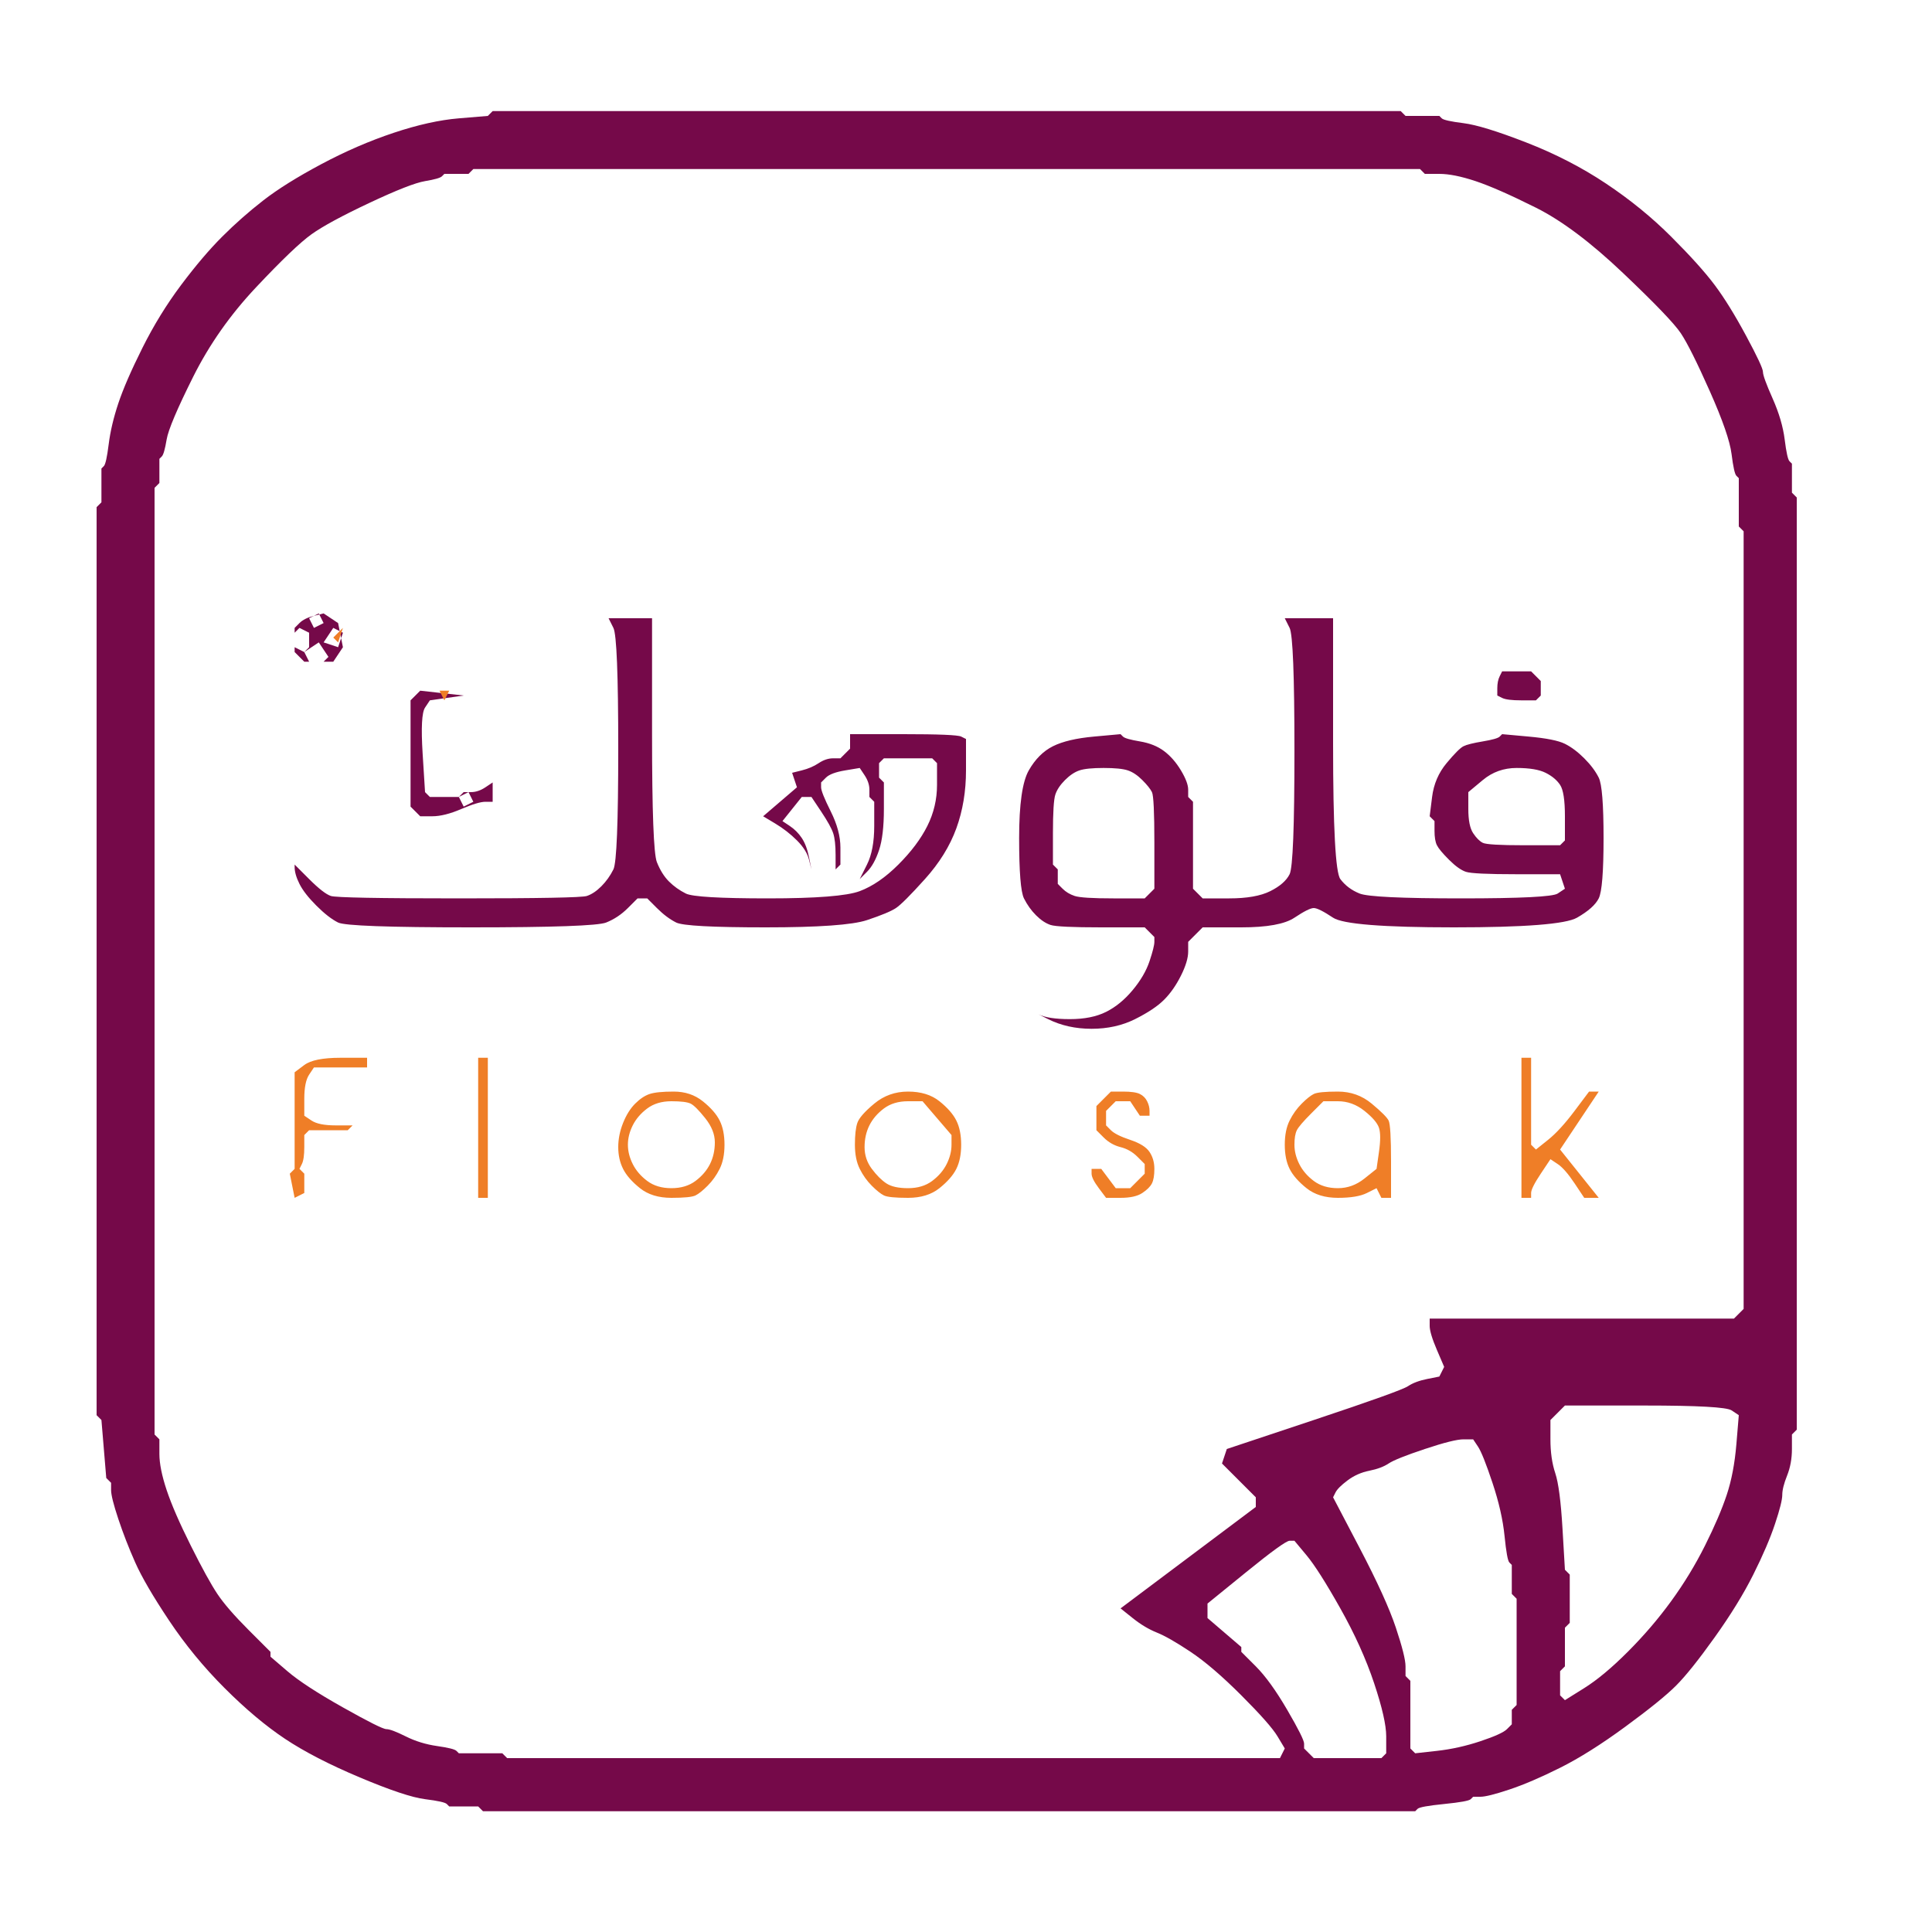
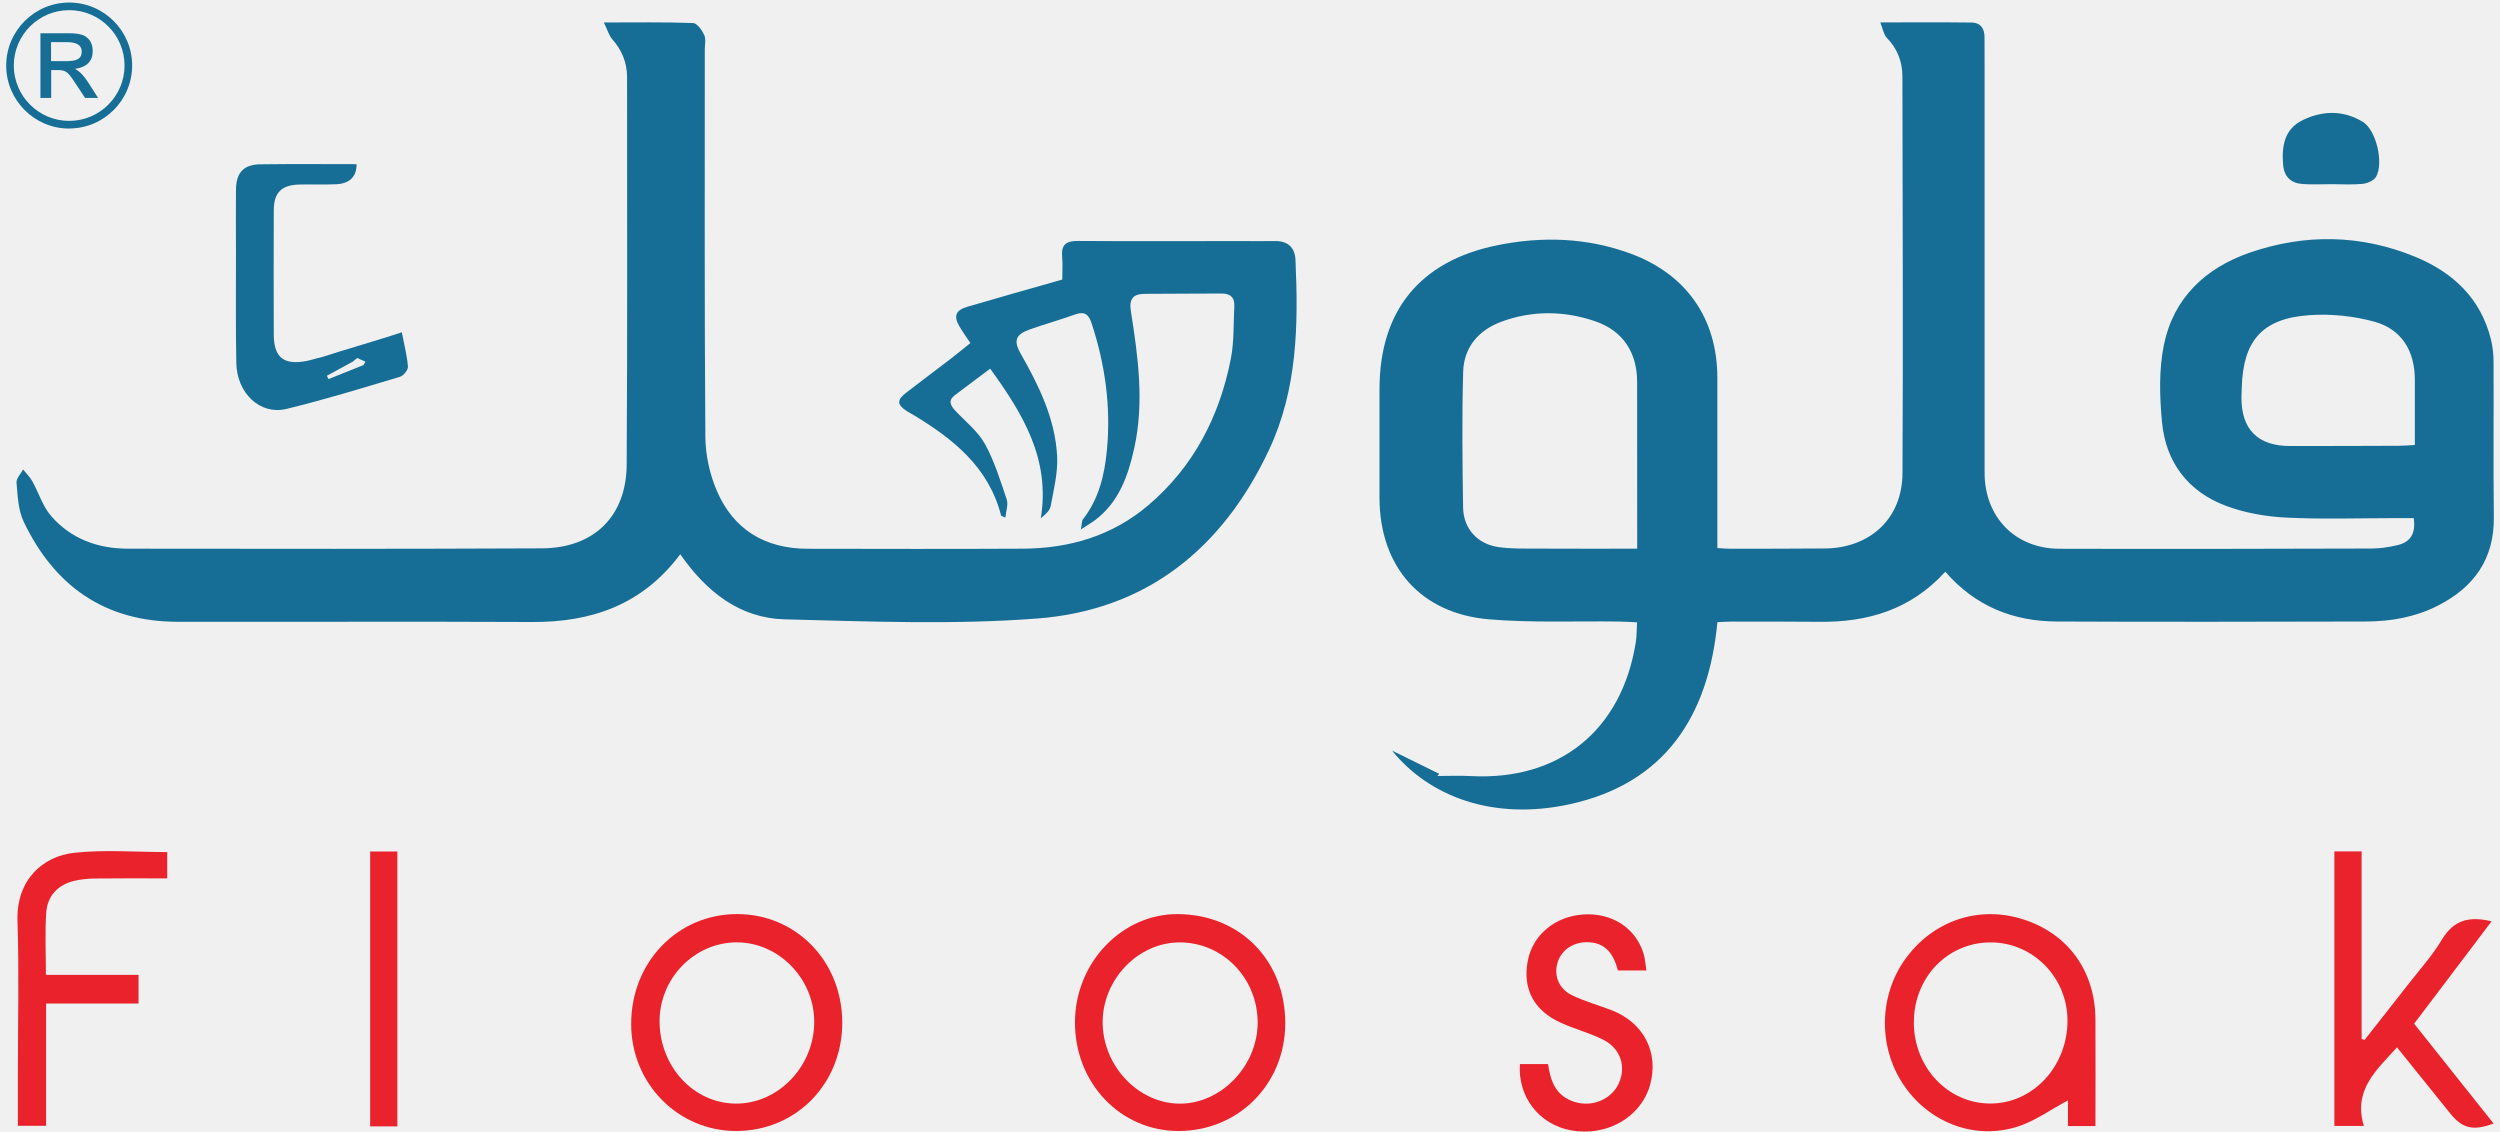
- <svg xmlns="http://www.w3.org/2000/svg" width="400" height="400" viewBox="0 0 400 400" role="img" aria-labelledby="title desc">
-   <rect width="400" height="400" fill="#ffffff" />
-   <path fill="#750949" fill-rule="evenodd" clip-rule="nonzero" d="M 54.5 41.5 Q 50 45 46 49 Q 42 53 37.5 59 Q 33 65 29.5 72 Q 26 79 24.5 83.5 Q 23 88 22.5 92 Q 22 96 21.5 96.5 L 21 97 L 21 100.5 L 21 104 L 20.5 104.5 L 20 105 L 20 199 L 20 293 L 20.5 293.5 L 21 294 L 21.5 300 L 22 306 L 22.5 306.5 L 23 307 L 23 308.5 Q 23 310 24.5 314.5 Q 26 319 28 323.5 Q 30 328 35 335.5 Q 40 343 46.5 349.5 Q 53 356 59 360 Q 65 364 74.5 368 Q 84 372 88 372.5 Q 92 373 92.5 373.5 L 93 374 L 96 374 L 99 374 L 99.5 374.5 L 100 375 L 196.5 375 L 293 375 L 293.5 374.5 Q 294 374 299 373.5 Q 304 373 304.5 372.5 L 305 372 L 306.5 372 Q 308 372 312.5 370.5 Q 317 369 323 366 Q 329 363 336.5 357.5 Q 344 352 347 349 Q 350 346 355 339 Q 360 332 363 326 Q 366 320 367.5 315.5 Q 369 311 369 309.5 Q 369 308 370 305.5 Q 371 303 371 300 L 371 297 L 371.5 296.5 L 372 296 L 372 199.5 L 372 103 L 371.5 102.5 L 371 102 L 371 99 L 371 96 L 370.5 95.5 Q 370 95 369.5 91 Q 369 87 367 82.5 Q 365 78 365 77 Q 365 76 361.5 69.5 Q 358 63 355 59 Q 352 55 346 49 Q 340 43 332.5 38 Q 325 33 316 29.5 Q 307 26 303 25.5 Q 299 25 298.5 24.5 L 298 24 L 294.5 24 L 291 24 L 290.5 23.5 L 290 23 L 196 23 L 102 23 L 101.5 23.5 L 101 24 L 95 24.5 Q 89 25 81.5 27.5 Q 74 30 66.5 34 Q 59 38 54.5 41.5 Z M 258 325.5 Q 266 319 267 319 L 268 319 L 270.5 322 Q 273 325 277.5 333 Q 282 341 284.5 348.5 Q 287 356 287 359.5 L 287 363 L 286.5 363.5 L 286 364 L 279 364 L 272 364 L 271 363 L 270 362 L 270 361 Q 270 360 266.5 354 Q 263 348 260 345 L 257 342 L 257 341.5 L 257 341 L 253.5 338 L 250 335 L 250 333.5 L 250 332 L 258 325.5 Z M 303 298 L 305 298 L 306 299.5 Q 307 301 309 307 Q 311 313 311.5 318 Q 312 323 312.5 323.5 L 313 324 L 313 327 L 313 330 L 313.5 330.5 L 314 331 L 314 342 L 314 353 L 313.5 353.5 L 313 354 L 313 355.5 L 313 357 L 312 358 Q 311 359 306.5 360.5 Q 302 362 297.5 362.5 L 293 363 L 292.5 362.5 L 292 362 L 292 355 L 292 348 L 291.5 347.5 L 291 347 L 291 345 Q 291 343 289 337 Q 287 331 281.5 320.5 L 276 310 L 276.5 309 Q 277 308 279 306.5 Q 281 305 283.5 304.5 Q 286 304 287.5 303 Q 289 302 295 300 Q 301 298 303 298 Z M 358.5 292 L 360 293 L 359.5 299 Q 359 305 357.5 309.5 Q 356 314 353 320 Q 350 326 346 331.5 Q 342 337 337 342 Q 332 347 328 349.5 L 324 352 L 323.5 351.5 L 323 351 L 323 348.5 L 323 346 L 323.5 345.5 L 324 345 L 324 341 L 324 337 L 324.5 336.5 L 325 336 L 325 331 L 325 326 L 324.5 325.5 L 324 325 L 323.5 316.5 Q 323 308 322 305 Q 321 302 321 298 L 321 294 L 322.5 292.5 L 324 291 L 340.5 291 Q 357 291 358.5 292 Z M 64.5 48.5 Q 68 46 76.5 42 Q 85 38 88 37.5 Q 91 37 91.5 36.5 L 92 36 L 94.5 36 L 97 36 L 97.5 35.5 L 98 35 L 196 35 L 294 35 L 294.5 35.5 L 295 36 L 298 36 Q 301 36 305.5 37.5 Q 310 39 318 43 Q 326 47 336 56.5 Q 346 66 348 69 Q 350 72 354 81 Q 358 90 358.5 94 Q 359 98 359.5 98.5 L 360 99 L 360 104 L 360 109 L 360.5 109.5 L 361 110 L 361 190.5 L 361 271 L 360 272 L 359 273 L 327.5 273 L 296 273 L 296 274.5 Q 296 276 297.5 279.5 L 299 283 L 298.5 284 L 298 285 L 295.5 285.5 Q 293 286 291.5 287 Q 290 288 272 294 L 254 300 L 253.5 301.5 L 253 303 L 256.5 306.5 L 260 310 L 260 311 L 260 312 L 246 322.5 L 232 333 L 234.5 335 Q 237 337 239.5 338 Q 242 339 246.5 342 Q 251 345 257 351 Q 263 357 264.5 359.5 L 266 362 L 265.5 363 L 265 364 L 185 364 L 105 364 L 104.5 363.5 L 104 363 L 99.5 363 L 95 363 L 94.5 362.5 Q 94 362 90.5 361.5 Q 87 361 84 359.5 Q 81 358 80 358 Q 79 358 71 353.5 Q 63 349 59.5 346 L 56 343 L 56 342.5 L 56 342 L 51.5 337.5 Q 47 333 45 330 Q 43 327 39.5 320 Q 36 313 34.5 308.5 Q 33 304 33 301 L 33 298 L 32.5 297.5 L 32 297 L 32 199 L 32 101 L 32.5 100.5 L 33 100 L 33 97.5 L 33 95 L 33.5 94.5 Q 34 94 34.5 91 Q 35 88 40 78 Q 45 68 53 59.5 Q 61 51 64.5 48.5 Z M 91.5 143.5 L 87 143 L 86 144 L 85 145 L 85 156 L 85 167 L 86 168 L 87 169 L 89.5 169 Q 92 169 95.5 167.5 Q 99 166 100.5 166 L 102 166 L 102 164 L 102 162 L 100.5 163 Q 99 164 97.5 164 L 96 164 L 95.5 164.5 L 95 165 L 92 165 L 89 165 L 88.5 164.5 L 88 164 L 87.5 156 Q 87 148 88 146.5 L 89 145 L 92.5 144.5 L 96 144 L 91.5 143.5 Z M 95.5 166 L 95 165 L 96 164.5 L 97 164 L 97.5 165 L 98 166 L 97 166.5 L 96 167 L 95.5 166 Z M 310.5 140 Q 310 141 310 142.5 L 310 144 L 311 144.5 Q 312 145 315 145 L 318 145 L 318.5 144.5 L 319 144 L 319 142.5 L 319 141 L 318 140 L 317 139 L 314 139 L 311 139 L 310.5 140 Z M 332 173.5 Q 332 163 331 161 Q 330 159 328 157 Q 326 155 324 154 Q 322 153 316.5 152.5 L 311 152 L 310.5 152.5 Q 310 153 307 153.5 Q 304 154 303 154.5 Q 302 155 299.5 158 Q 297 161 296.5 165 L 296 169 L 296.5 169.5 L 297 170 L 297 172 Q 297 174 297.5 175 Q 298 176 300 178 Q 302 180 303.5 180.5 Q 305 181 314 181 L 323 181 L 323.5 182.5 L 324 184 L 322.5 185 Q 321 186 302.5 186 Q 284 186 281.5 185 Q 279 184 277.5 182 Q 276 180 276 154 L 276 128 L 271 128 L 266 128 L 267 130 Q 268 132 268 155.5 Q 268 179 267 181 Q 266 183 263 184.5 Q 260 186 254.5 186 L 249 186 L 248 185 L 247 184 L 247 175 L 247 166 L 246.5 165.5 L 246 165 L 246 163.5 Q 246 162 244.5 159.5 Q 243 157 241 155.5 Q 239 154 236 153.5 Q 233 153 232.5 152.5 L 232 152 L 226.5 152.5 Q 221 153 218 154.5 Q 215 156 213 159.5 Q 211 163 211 173.5 Q 211 184 212 186 Q 213 188 214.5 189.5 Q 216 191 217.5 191.5 Q 219 192 228 192 L 237 192 L 238 193 L 239 194 L 239 195 Q 239 196 238 199 Q 237 202 234.5 205 Q 232 208 229 209.5 Q 226 211 221.5 211 Q 217 211 215 210 L 213 209 L 217 211 Q 221 213 226 213 Q 231 213 235 211 Q 239 209 241 207 Q 243 205 244.5 202 Q 246 199 246 197 L 246 195 L 247.5 193.5 L 249 192 L 257 192 Q 265 192 268 190 Q 271 188 272 188 Q 273 188 276 190 Q 279 192 301 192 Q 323 192 326.5 190 Q 330 188 331 186 Q 332 184 332 173.5 Z M 304 167.5 L 304 164 L 307 161.5 Q 310 159 314 159 Q 318 159 320 160 Q 322 161 323 162.5 Q 324 164 324 169 L 324 174 L 323.5 174.5 L 323 175 L 315.5 175 Q 308 175 307 174.5 Q 306 174 305 172.5 Q 304 171 304 167.5 Z M 220.5 161.5 Q 222 160 223.5 159.5 Q 225 159 228.5 159 Q 232 159 233.5 159.5 Q 235 160 236.5 161.5 Q 238 163 238.5 164 Q 239 165 239 174.5 L 239 184 L 238 185 L 237 186 L 230.5 186 Q 224 186 222.5 185.5 Q 221 185 220 184 L 219 183 L 219 181.5 L 219 180 L 218.5 179.5 L 218 179 L 218 172.5 Q 218 166 218.5 164.5 Q 219 163 220.5 161.5 Z M 61 178.5 L 61 178 L 61 179.5 Q 61 181 62 183 Q 63 185 65.5 187.5 Q 68 190 70 191 Q 72 192 97.5 192 Q 123 192 125.5 191 Q 128 190 130 188 L 132 186 L 133 186 L 134 186 L 136 188 Q 138 190 140 191 Q 142 192 158.5 192 Q 175 192 179.5 190.5 Q 184 189 185.5 188 Q 187 187 191.5 182 Q 196 177 198 171.5 Q 200 166 200 159.5 L 200 153 L 199 152.5 Q 198 152 187 152 L 176 152 L 176 153.5 L 176 155 L 175 156 L 174 157 L 172.5 157 Q 171 157 169.5 158 Q 168 159 166 159.5 L 164 160 L 164.5 161.5 L 165 163 L 161.5 166 L 158 169 L 160.5 170.5 Q 163 172 165 174 Q 167 176 167.5 178 L 168 180 L 167.5 177.5 Q 167 175 166 173.5 Q 165 172 163.5 171 L 162 170 L 164 167.5 L 166 165 L 167 165 L 168 165 L 170 168 Q 172 171 172.5 172.5 Q 173 174 173 177 L 173 180 L 173.5 179.5 L 174 179 L 174 175.5 Q 174 172 172 168 Q 170 164 170 163 L 170 162 L 171 161 Q 172 160 175 159.5 L 178 159 L 179 160.5 Q 180 162 180 163.5 L 180 165 L 180.5 165.5 L 181 166 L 181 171 Q 181 176 179.5 179 L 178 182 L 179.5 180.5 Q 181 179 182 176 Q 183 173 183 167.5 L 183 162 L 182.5 161.5 L 182 161 L 182 159.5 L 182 158 L 182.5 157.5 L 183 157 L 188 157 L 193 157 L 193.5 157.5 L 194 158 L 194 162.5 Q 194 167 192 171 Q 190 175 186 179 Q 182 183 178 184.5 Q 174 186 159 186 Q 144 186 142 185 Q 140 184 138.5 182.5 Q 137 181 136 178.5 Q 135 176 135 152 L 135 128 L 130.5 128 L 126 128 L 127 130 Q 128 132 128 155 Q 128 178 127 180 Q 126 182 124.5 183.5 Q 123 185 121.5 185.5 Q 120 186 95 186 Q 70 186 68.5 185.5 Q 67 185 64 182 L 61 179 L 61 178.5 Z M 65 127.5 Q 63 128 62 129 L 61 130 L 61 132.5 L 61 135 L 62 136 L 63 137 L 66 137 L 69 137 L 70 135.5 L 71 134 L 70.5 131.5 L 70 129 L 68.5 128 L 67 127 L 65 127.5 Z M 63.5 136 L 63 135 L 64.5 134 L 66 133 L 67 134.5 L 68 136 L 67.5 136.5 L 67 137 L 65.5 137 L 64 137 L 63.5 136 Z M 68 131.5 L 69 130 L 70 130.5 L 71 131 L 70.5 132.5 L 70 134 L 68.5 133.5 L 67 133 L 68 131.5 Z M 61.5 130.5 L 62 130 L 63 130.5 L 64 131 L 64 132.5 L 64 134 L 63.5 134.5 L 63 135 L 62 134.5 L 61 134 L 61 132.5 L 61 131 L 61.5 130.5 Z M 64.5 129 L 64 128 L 65 127.5 L 66 127 L 66.5 128 L 67 129 L 66 129.5 L 65 130 L 64.5 129 Z" />
-   <path fill="#ef7e27" fill-rule="evenodd" clip-rule="nonzero" d="M 272 226.5 Q 271 227 269.5 228.5 Q 268 230 267 232 Q 266 234 266 237 Q 266 240 267 242 Q 268 244 270.5 246 Q 273 248 277 248 Q 281 248 283 247 L 285 246 L 285.5 247 L 286 248 L 287 248 L 288 248 L 288 240.5 Q 288 233 287.5 232 Q 287 231 284 228.5 Q 281 226 277 226 Q 273 226 272 226.5 Z M 271.5 230.5 L 274 228 L 277 228 Q 280 228 282.5 230 Q 285 232 285.5 233.5 Q 286 235 285.5 238.5 L 285 242 L 282.5 244 Q 280 246 277 246 Q 274 246 272 244.5 Q 270 243 269 241 Q 268 239 268 237 Q 268 235 268.5 234 Q 269 233 271.5 230.5 Z M 232.5 226 L 230 226 L 228.5 227.5 L 227 229 L 227 231.5 L 227 234 L 228.5 235.5 Q 230 237 232 237.5 Q 234 238 235.5 239.5 L 237 241 L 237 242 L 237 243 L 235.5 244.5 L 234 246 L 232.5 246 L 231 246 L 229.5 244 L 228 242 L 227 242 L 226 242 L 226 243 Q 226 244 227.5 246 L 229 248 L 232 248 Q 235 248 236.5 247 Q 238 246 238.5 245 Q 239 244 239 242 Q 239 240 238 238.5 Q 237 237 234 236 Q 231 235 230 234 L 229 233 L 229 231.5 L 229 230 L 230 229 L 231 228 L 232.5 228 L 234 228 L 235 229.5 L 236 231 L 237 231 L 238 231 L 238 230 Q 238 229 237.5 228 Q 237 227 236 226.5 Q 235 226 232.5 226 Z M 188 226 Q 184 226 181 228.5 Q 178 231 177.5 232.5 Q 177 234 177 237 Q 177 240 178 242 Q 179 244 180.5 245.5 Q 182 247 183 247.5 Q 184 248 188 248 Q 192 248 194.5 246 Q 197 244 198 242 Q 199 240 199 237 Q 199 234 198 232 Q 197 230 194.5 228 Q 192 226 188 226 Z M 183 229.5 Q 185 228 188 228 L 191 228 L 194 231.5 L 197 235 L 197 237 Q 197 239 196 241 Q 195 243 193 244.5 Q 191 246 188 246 Q 185 246 183.5 245 Q 182 244 180.5 242 Q 179 240 179 237.5 Q 179 235 180 233 Q 181 231 183 229.5 Z M 134.5 226.5 Q 133 227 131.5 228.5 Q 130 230 129 232.5 Q 128 235 128 237.5 Q 128 240 129 242 Q 130 244 132.5 246 Q 135 248 139 248 Q 143 248 144 247.5 Q 145 247 146.5 245.5 Q 148 244 149 242 Q 150 240 150 237 Q 150 234 149 232 Q 148 230 145.5 228 Q 143 226 139.5 226 Q 136 226 134.5 226.5 Z M 134 229.5 Q 136 228 139 228 Q 142 228 143 228.5 Q 144 229 146 231.5 Q 148 234 148 236.5 Q 148 239 147 241 Q 146 243 144 244.5 Q 142 246 139 246 Q 136 246 134 244.5 Q 132 243 131 241 Q 130 239 130 237 Q 130 235 131 233 Q 132 231 134 229.5 Z M 316 219 L 315 219 L 315 233.5 L 315 248 L 316 248 L 317 248 L 317 247 Q 317 246 319 243 L 321 240 L 322.5 241 Q 324 242 326 245 L 328 248 L 329.5 248 L 331 248 L 327 243 L 323 238 L 327 232 L 331 226 L 330 226 L 329 226 L 326 230 Q 323 234 320.5 236 L 318 238 L 317.5 237.5 L 317 237 L 317 228 L 317 219 L 316 219 Z M 100 219 L 99 219 L 99 233.5 L 99 248 L 100 248 L 101 248 L 101 233.5 L 101 219 L 100 219 Z M 76 220 L 76 219 L 70.5 219 Q 65 219 63 220.5 L 61 222 L 61 232 L 61 242 L 60.5 242.5 L 60 243 L 60.5 245.5 L 61 248 L 62 247.5 L 63 247 L 63 245 L 63 243 L 62.5 242.5 L 62 242 L 62.5 241 Q 63 240 63 237.5 L 63 235 L 63.5 234.5 L 64 234 L 68 234 L 72 234 L 72.5 233.5 L 73 233 L 69.5 233 Q 66 233 64.5 232 L 63 231 L 63 227.5 Q 63 224 64 222.5 L 65 221 L 70.5 221 L 76 221 L 76 220 Z M 93.5 143 L 91 143 L 91.5 144 L 92 145 L 92.5 144 L 93 143 L 94.5 143 L 96 143 L 96.5 143.5 L 97 144 L 96.5 143.5 L 96 143 L 93.5 143 Z M 70.5 131.5 L 71 130 L 70 131 L 69 132 L 67.5 132 L 66 132 L 67.5 132 L 69 132 L 69.5 132.5 L 70 133 L 70.5 131.5 Z" />
+ <svg xmlns="http://www.w3.org/2000/svg" id="Layer_1" version="1.1" viewBox="0 0 657.39 297.56">
+   <defs>
+     <style>
+       .st0 {
+         fill: #166e96;
+       }
+ 
+       .st1 {
+         fill: #e9222b;
+       }
+     </style>
+   </defs>
+   <path class="st0" d="M511.51,150.36c-9.14,10.02-20.46,13.29-33.12,13.15-7.78-.09-15.56-.05-23.35-.05-1.16,0-2.31.1-3.44.15-2.33,24.73-13.83,42.38-38.75,47.85-20.36,4.47-37.17-2.13-46.79-14.08,4.13,2.03,8.26,4.07,12.39,6.1-.15.19-.3.39-.45.57,2.88,0,5.78-.14,8.66.02,23.34,1.27,39.78-11.99,43.48-35.16.26-1.59.21-3.24.33-5.26-1.76-.08-3.24-.19-4.73-.21-11.42-.16-22.91.37-34.26-.59-17.98-1.53-28.69-13.92-28.73-31.89-.02-9.55,0-19.1,0-28.65,0-20.54,10.61-33.68,30.91-37.81,11.86-2.41,23.66-2.04,35.17,2.21,14.65,5.42,22.78,17.11,22.76,32.74,0,13.56,0,27.11,0,40.67v3.99c1.45.08,2.48.2,3.52.19,8.25,0,16.5-.02,24.75-.08,11.91-.09,20.35-7.89,20.41-19.75.18-34.78.03-69.56-.02-104.34,0-3.91-1.32-7.33-4.12-10.21-.82-.85-1.01-2.32-1.7-4.03,8.56,0,16.32-.06,24.09.04,2.25.03,3.31,1.56,3.32,3.77,0,2.48.02,4.95.02,7.43,0,35.72,0,71.45,0,107.17,0,11.66,8.03,19.96,19.65,20,27.35.08,54.7.02,82.06-.06,2.33,0,4.7-.38,6.96-.92,3.37-.81,4.76-3.12,4.17-7.08h-4.15c-9.79,0-19.58.35-29.35-.13-5.32-.26-10.83-1.22-15.81-3.07-9.99-3.72-15.88-11.45-16.88-22.04-.63-6.74-.84-13.8.51-20.36,2.52-12.29,10.95-20.21,22.57-24.21,14.54-5.01,29.23-4.79,43.54,1.11,9.96,4.11,17.26,10.98,19.91,21.84.47,1.92.65,3.95.66,5.93.06,13.56-.09,27.12.07,40.67.13,11.07-5.28,18.49-14.77,23.31-5.88,2.98-12.26,4.12-18.81,4.14-27.11.06-54.23.13-81.35,0-11.47-.05-21.44-4-29.32-13.11h0ZM430.51,144.27v-4.31c0-13.18,0-26.38-.02-39.56,0-7.72-3.75-13.43-11.02-15.92-8.14-2.78-16.46-2.89-24.6.09-6.04,2.21-9.94,6.73-10.12,13.2-.34,11.89-.2,23.78-.02,35.68.08,5.54,3.78,9.61,9.25,10.4,3.35.49,6.8.39,10.2.41,8.58.05,17.15.02,26.32.02h0ZM635,117.01v-17.12c0-7.54-3.4-13.29-10.62-15.29-5.44-1.51-11.4-2.11-17.03-1.73-12.43.82-17.51,6.67-17.86,19-.02.82-.07,1.64-.08,2.48-.11,8.48,4.22,12.92,12.72,12.93,9.55.02,19.09-.03,28.64-.06,1.27,0,2.53-.12,4.23-.21h0Z" />
+   <path class="st0" d="M178.87,145.76c-9.96,13.3-23.29,17.87-38.9,17.8-31.12-.15-62.24,0-93.36-.06-19.11-.04-32.33-9.44-40.39-26.34-1.45-3.04-1.57-6.79-1.88-10.24-.1-1.09,1.12-2.31,1.74-3.47.81,1.02,1.78,1.96,2.41,3.08,1.69,3.03,2.73,6.59,4.94,9.14,5.21,6.02,12.32,8.6,20.16,8.61,36.3.06,72.61.08,108.91-.09,13.69-.07,22.21-8.42,22.29-22.05.21-33.95.1-67.89.1-101.85,0-3.8-1.34-7.08-3.88-9.96-.89-1-1.26-2.46-2.22-4.42,8.46,0,15.97-.13,23.47.15,1.04.04,2.34,1.87,2.92,3.14.5,1.08.15,2.55.15,3.84,0,33.95-.1,67.9.15,101.85.03,4.69,1.11,9.67,2.94,13.99,4.37,10.35,12.69,15.4,23.95,15.42,18.86.03,37.72.08,56.58-.02,12.25-.06,23.54-3.37,33-11.42,11.95-10.16,18.75-23.4,21.72-38.6.87-4.46.65-9.13.9-13.7.13-2.4-1.09-3.4-3.44-3.38-6.72.06-13.44.02-20.16.09-2.95.03-4.11,1.29-3.61,4.5,1.9,12,3.57,24.06.88,36.15-1.59,7.19-4,14.09-10.23,18.81-.97.73-2.03,1.34-3.8,2.5.3-1.54.23-2.27.55-2.67,4.17-5.32,5.68-11.63,6.3-18.11,1.1-11.4-.43-22.55-4.02-33.44-.79-2.4-1.87-3.21-4.37-2.31-3.98,1.45-8.09,2.56-12.08,4-3.53,1.29-4.09,2.95-2.24,6.21,4.81,8.45,9.11,17.17,9.63,27.03.23,4.35-.9,8.8-1.7,13.15-.23,1.23-1.48,2.26-2.6,3.2,2.55-15.53-4.66-27.41-13.31-39.35-3.32,2.49-6.32,4.72-9.29,6.98-1.88,1.44-1.1,2.76.18,4.13,2.65,2.83,5.89,5.37,7.72,8.67,2.51,4.55,4.07,9.64,5.74,14.6.46,1.35-.18,3.06-.34,4.77-.73-.32-1.09-.37-1.13-.51-3.28-12.81-12.68-20.24-23.3-26.61-.51-.31-1.03-.56-1.53-.89-2.56-1.66-2.63-2.89-.15-4.81,3.91-3.03,7.89-5.98,11.81-8.99,1.66-1.28,3.28-2.63,5.09-4.08-1.03-1.54-1.98-2.85-2.81-4.25-1.67-2.77-1.14-4.36,1.99-5.28,8.24-2.43,16.51-4.74,24.98-7.16,0-2.06.15-4.04-.03-6-.28-3.08.96-4.17,4.04-4.15,14.15.1,28.29.03,42.44.03,3.18,0,6.37.04,9.55,0,3.33-.04,5.18,1.74,5.32,4.87.78,17.15.54,34.16-7.01,50.16-12.21,25.9-32.21,42.02-60.86,44.22-22.01,1.68-44.27.78-66.4.22-11.84-.3-20.61-7.21-27.51-17.13h0Z" />
+   <path class="st1" d="M551.01,296.11h-7.23v-6.75c-4.63,2.43-8.95,5.67-13.81,7.07-11.4,3.3-23.04-1.55-29.55-11.36-6.57-9.92-6.33-23.26.58-32.87,7.27-10.1,19.24-14.17,30.91-10.48,11.85,3.73,19.02,13.57,19.1,26.32.06,9.28,0,18.56,0,28.07h0ZM503.25,268.9c.04,11.78,8.94,21.23,20.04,21.28,11.24.06,20.38-9.74,20.37-21.82,0-11.37-9.13-20.6-20.3-20.55-11.33.05-20.14,9.29-20.1,21.1h0Z" />
+   <path class="st1" d="M221.48,268.77c.06,16.12-12.05,28.58-27.82,28.63-15.31.05-27.62-12.4-27.69-28.01-.07-16.3,12.13-29.02,27.85-29.03,15.52,0,27.59,12.39,27.65,28.42h0ZM193.8,247.79c-11.23,0-20.48,9.52-20.36,20.97.13,11.84,9.02,21.36,20.02,21.44,11.23.08,20.72-9.87,20.65-21.65-.07-11.24-9.37-20.74-20.32-20.75h0Z" />
+   <path class="st1" d="M337.96,269.12c-.02,15.92-12.3,28.29-28.06,28.28-15.32,0-27.31-12.64-27.23-28.68.08-15.57,12.3-28.41,27-28.35,16.41.07,28.32,12.17,28.3,28.76h0ZM310.14,247.81c-10.83.03-20.13,9.66-20.19,20.88-.06,11.56,9.4,21.55,20.38,21.52,10.82-.03,20.32-9.92,20.38-21.21.06-11.73-9.14-21.22-20.56-21.19Z" />
+   <path class="st1" d="M613.86,223.88h7.14v49.33c.26.08.53.16.78.24,3.74-4.76,7.51-9.51,11.22-14.29,3.11-4,6.56-7.81,9.14-12.12,3.05-5.09,7.13-6.2,13.03-4.77-6.81,9-13.48,17.84-20.36,26.92,6.95,8.74,13.89,17.45,20.89,26.24-5.41,2.03-8.23,1.31-11.42-2.67-4.57-5.7-9.15-11.37-13.98-17.36-5.34,5.97-11.59,11.17-8.71,20.67h-7.75v-72.19.02Z" />
+   <path class="st0" d="M105.64,87.37c-4.2,1.48-16.03,4.89-21.14,6.57-1.33.28-2.63.74-3.98,1-5.93,1.11-8.51-.97-8.53-6.96-.04-10.84-.04-21.68,0-32.52,0-4.83,1.98-6.84,6.84-6.94,3.18-.07,6.37.06,9.54-.07,3.51-.15,5.41-1.94,5.4-5.28-8.45,0-16.9-.08-25.35.04-4.38.06-6.33,2.2-6.37,6.67-.05,5.53-.02,11.07,0,16.61,0,9.67-.09,19.33.09,28.98.16,7.95,6.25,13.73,13.17,12.06,10.06-2.43,19.98-5.5,29.9-8.46.91-.28,2.13-1.82,2.06-2.68-.23-2.86-.97-5.68-1.6-8.99h-.02ZM95.6,95.99c-3.07,1.23-6.14,2.47-9.21,3.69-.15-.29-.3-.58-.44-.87,2.27-1.23,4.53-2.47,6.79-3.7.68-.53,1.03-.8,1.2-.97l2.14.95c-.16.3-.32.59-.48.89h0Z" />
+   <path class="st1" d="M432.95,255.19h-7.51c-1.12-4.34-3.33-7.53-8.36-7.43-3.74.08-6.76,2.32-7.61,5.71-.83,3.3.52,6.62,3.93,8.25,3.28,1.57,6.82,2.58,10.22,3.86,8.61,3.25,12.72,11.22,10.23,19.85-2.42,8.41-11.38,13.5-20.75,11.8-8.34-1.52-14.03-8.79-13.43-17.43h7.41c.6,4.57,2.11,8.47,7.03,9.98,4.6,1.41,9.66-.69,11.58-4.94,1.96-4.34.49-9.1-4.06-11.41-3.55-1.8-7.48-2.81-11.12-4.45-7.18-3.23-10.15-8.9-8.78-16.27,1.26-6.8,7.13-11.73,14.55-12.24,7.52-.53,13.78,3.49,15.89,10.25.41,1.3.48,2.7.77,4.49h0Z" />
+   <path class="st1" d="M36.43,256.36v7.52H12.12v32.15h-7.42v-13.22c0-13.55.34-27.12-.1-40.66-.35-10.79,6.68-17.01,14.89-17.9,8-.87,16.17-.19,24.48-.19v6.92c-6.42,0-12.63-.05-18.84.03-1.86.02-3.77.18-5.59.61-4.36,1.06-7.09,3.96-7.39,8.4-.35,5.26-.08,10.56-.08,16.33h24.36Z" />
+   <path class="st1" d="M104.49,223.91v72.28h-7.15v-72.28h7.15Z" />
+   <path class="st0" d="M613.24,48.43c-2.59,0-5.18.14-7.76-.04-3.1-.21-4.88-1.93-5.13-5.16-.38-4.85.33-9.32,5.21-11.67,5.27-2.54,10.72-2.6,15.79.51,3.49,2.13,5.53,10.83,3.44,14.43-.56.98-2.23,1.71-3.46,1.84-2.67.28-5.4.09-8.09.09Z" />
+   <path class="st0" d="M18.19,33.81c-9.13,0-16.56-7.44-16.56-16.57S9.06.67,18.19.67s16.56,7.43,16.56,16.56-7.43,16.56-16.56,16.56h0ZM18.19,2.67c-8.02,0-14.56,6.53-14.56,14.56s6.53,14.56,14.56,14.56,14.56-6.53,14.56-14.56S26.22,2.67,18.19,2.67Z" />
+   <path class="st0" d="M10.61,8.74h7.41c2.02,0,3.44.24,4.24.71,1.42.82,2.12,2.15,2.12,3.98,0,2.67-1.55,4.23-4.65,4.68,1.21.64,2.38,1.85,3.5,3.63l2.56,4.01h-3.42l-2.38-3.6c-.75-1.16-1.32-1.96-1.71-2.43-.36-.43-.73-.74-1.12-.94-.43-.24-1.1-.36-2.02-.36h-1.68v7.33h-2.83V8.74h0ZM17.2,16.09c1.5,0,2.56-.16,3.17-.49.75-.39,1.12-1.07,1.12-2.04,0-1.65-1.31-2.48-3.93-2.48h-4.14v5h3.78Z" />
</svg>
